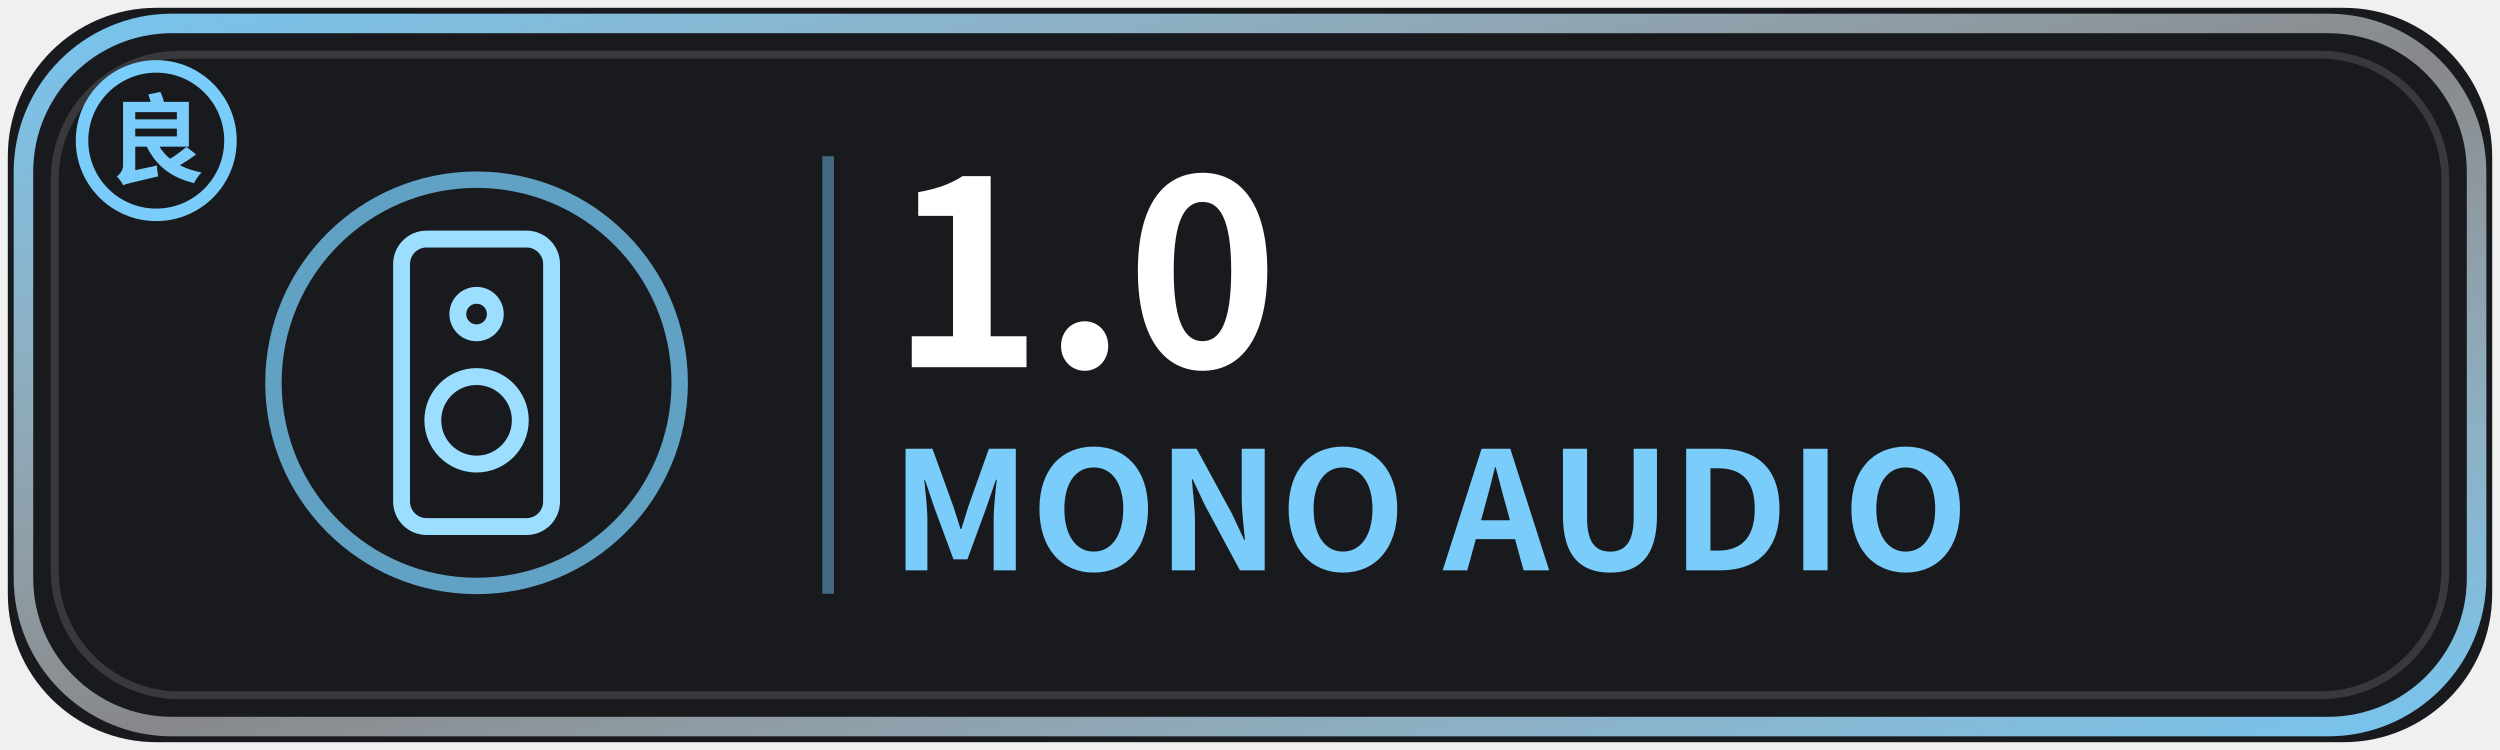
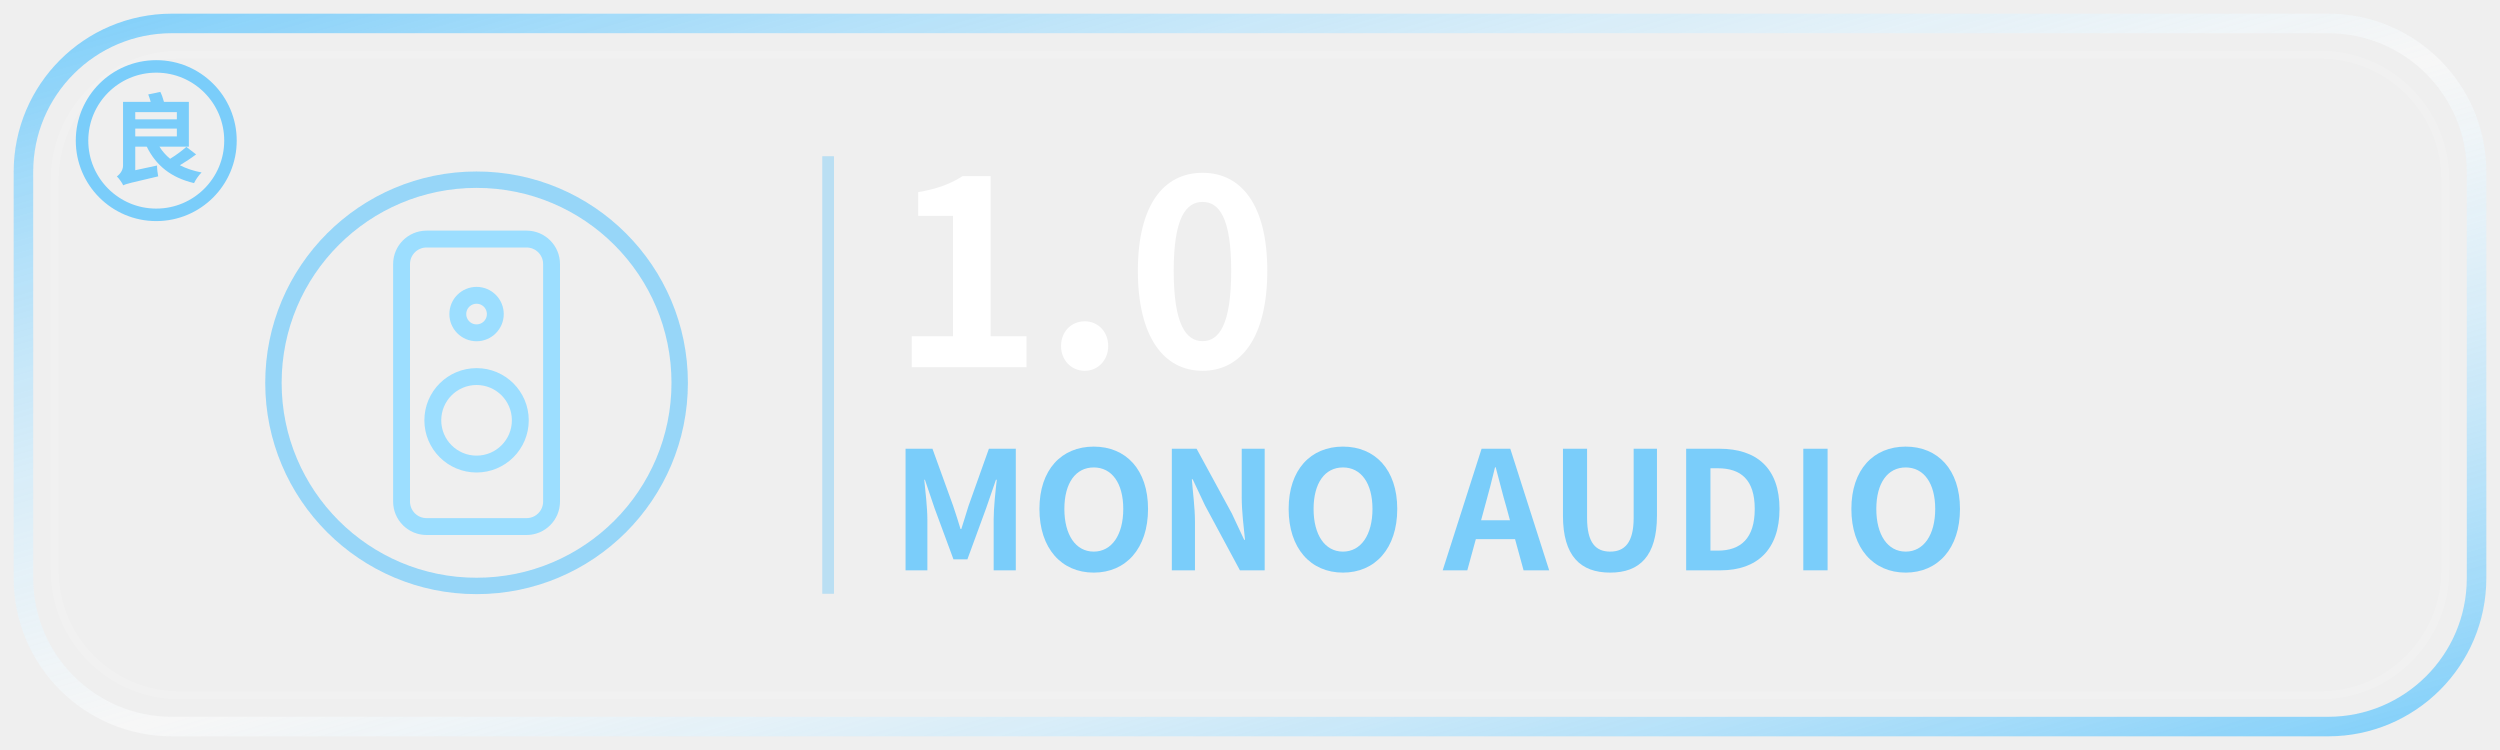
<svg xmlns="http://www.w3.org/2000/svg" width="320" height="96" viewBox="0 0 320 96" preserveAspectRatio="xMidYMid meet" overflow="hidden">
-   <rect x="1" y="1" width="318" height="94" rx="19" fill="#101216" fill-opacity="0.96" />
+   <rect x="0" y="0" width="320" height="96" fill="#000000" fill-opacity="0.004" />
  <defs>
    <linearGradient id="edge" x1="0" y1="0" x2="1" y2="1">
      <stop offset="0" stop-color="#7ACDFA" stop-opacity=".95" />
      <stop offset=".52" stop-color="#FFFFFF" stop-opacity=".48" />
      <stop offset="1" stop-color="#7ACDFA" stop-opacity=".95" />
    </linearGradient>
  </defs>
  <rect x="3" y="3" width="314" height="90" rx="19" fill="none" stroke="url(#edge)" stroke-width="2.5" />
  <rect x="7" y="7" width="306" height="82" rx="16" fill="none" stroke="#FFFFFF" stroke-opacity=".14" stroke-width="1" />
  <circle cx="20" cy="18" r="9.5" fill="none" stroke="#7ACDFA" stroke-width="1.6" />
  <g aria-label="良" fill="#7ACDFA" transform="translate(13.75 22.5) scale(0.0125 -0.0125)">
    <path d="M711 483V403H285V483ZM711 578H285V652H711ZM162 -98C191 -82 239 -72 520 -6C514 20 508 71 508 105L285 57V298H403C498 105 651 -19 887 -75C902 -42 937 8 964 34C880 50 806 75 742 108C797 141 857 180 908 219L808 296C765 257 701 210 642 174C598 210 562 251 533 298H834V757H579C570 790 557 829 542 859L418 833C427 810 436 783 443 757H160V105C160 51 122 12 97 -7C117 -26 151 -72 162 -98Z" transform="translate(0 0)" />
  </g>
  <circle cx="61" cy="49" r="26" fill="none" stroke="#7ACDFA" stroke-width="2.1" stroke-opacity=".75" />
  <g transform="translate(37 25) scale(.8)">
    <rect x="18" y="7" width="24" height="46" rx="4" fill="none" stroke="#9CDEFF" stroke-width="2.7" stroke-linecap="round" stroke-linejoin="round" />
    <circle cx="30" cy="36" r="7" fill="none" stroke="#9CDEFF" stroke-width="2.7" stroke-linecap="round" stroke-linejoin="round" />
    <circle cx="30" cy="19" r="3" fill="none" stroke="#9CDEFF" stroke-width="2.7" stroke-linecap="round" stroke-linejoin="round" />
  </g>
  <path d="M106 20v56" stroke="#7ACDFA" stroke-opacity=".45" stroke-width="1.5" />
  <g aria-label="1.0" fill="#FFFFFF" transform="translate(114 47) scale(0.033 -0.033)">
    <path d="M82 0H527V120H388V741H279C232 711 182 692 107 679V587H242V120H82Z" transform="translate(0 0)" />
    <path d="M163 -14C215 -14 254 28 254 82C254 137 215 178 163 178C110 178 71 137 71 82C71 28 110 -14 163 -14Z" transform="translate(590 0)" />
    <path d="M295 -14C446 -14 546 118 546 374C546 628 446 754 295 754C144 754 44 629 44 374C44 118 144 -14 295 -14ZM295 101C231 101 183 165 183 374C183 580 231 641 295 641C359 641 406 580 406 374C406 165 359 101 295 101Z" transform="translate(915 0)" />
  </g>
  <g aria-label="MONO AUDIO" fill="#7ACDFA" transform="translate(114 73) scale(0.021 -0.021)">
    <path d="M91 0H224V309C224 380 212 482 205 552H209L268 378L383 67H468L582 378L642 552H647C639 482 628 380 628 309V0H763V741H599L475 393C460 348 447 299 431 252H426C411 299 397 348 381 393L255 741H91Z" transform="translate(0 0)" />
    <path d="M385 -14C581 -14 716 133 716 374C716 614 581 754 385 754C189 754 54 614 54 374C54 133 189 -14 385 -14ZM385 114C275 114 206 216 206 374C206 532 275 627 385 627C495 627 565 532 565 374C565 216 495 114 385 114Z" transform="translate(853 0)" />
    <path d="M91 0H232V297C232 382 219 475 213 555H218L293 396L506 0H657V741H517V445C517 361 529 263 537 186H532L457 346L242 741H91Z" transform="translate(1623 0)" />
    <path d="M385 -14C581 -14 716 133 716 374C716 614 581 754 385 754C189 754 54 614 54 374C54 133 189 -14 385 -14ZM385 114C275 114 206 216 206 374C206 532 275 627 385 627C495 627 565 532 565 374C565 216 495 114 385 114Z" transform="translate(2372 0)" />
    <path d="M-4 0H146L198 190H437L489 0H645L408 741H233ZM230 305 252 386C274 463 295 547 315 628H319C341 549 361 463 384 386L406 305Z" transform="translate(3369 0)" />
    <path d="M376 -14C556 -14 661 88 661 333V741H519V320C519 166 462 114 376 114C289 114 235 166 235 320V741H88V333C88 88 194 -14 376 -14Z" transform="translate(4010 0)" />
    <path d="M91 0H302C521 0 660 124 660 374C660 623 521 741 294 741H91ZM239 120V622H284C423 622 509 554 509 374C509 194 423 120 284 120Z" transform="translate(4758 0)" />
    <path d="M91 0H239V741H91Z" transform="translate(5472 0)" />
    <path d="M385 -14C581 -14 716 133 716 374C716 614 581 754 385 754C189 754 54 614 54 374C54 133 189 -14 385 -14ZM385 114C275 114 206 216 206 374C206 532 275 627 385 627C495 627 565 532 565 374C565 216 495 114 385 114Z" transform="translate(5802 0)" />
  </g>
</svg>
